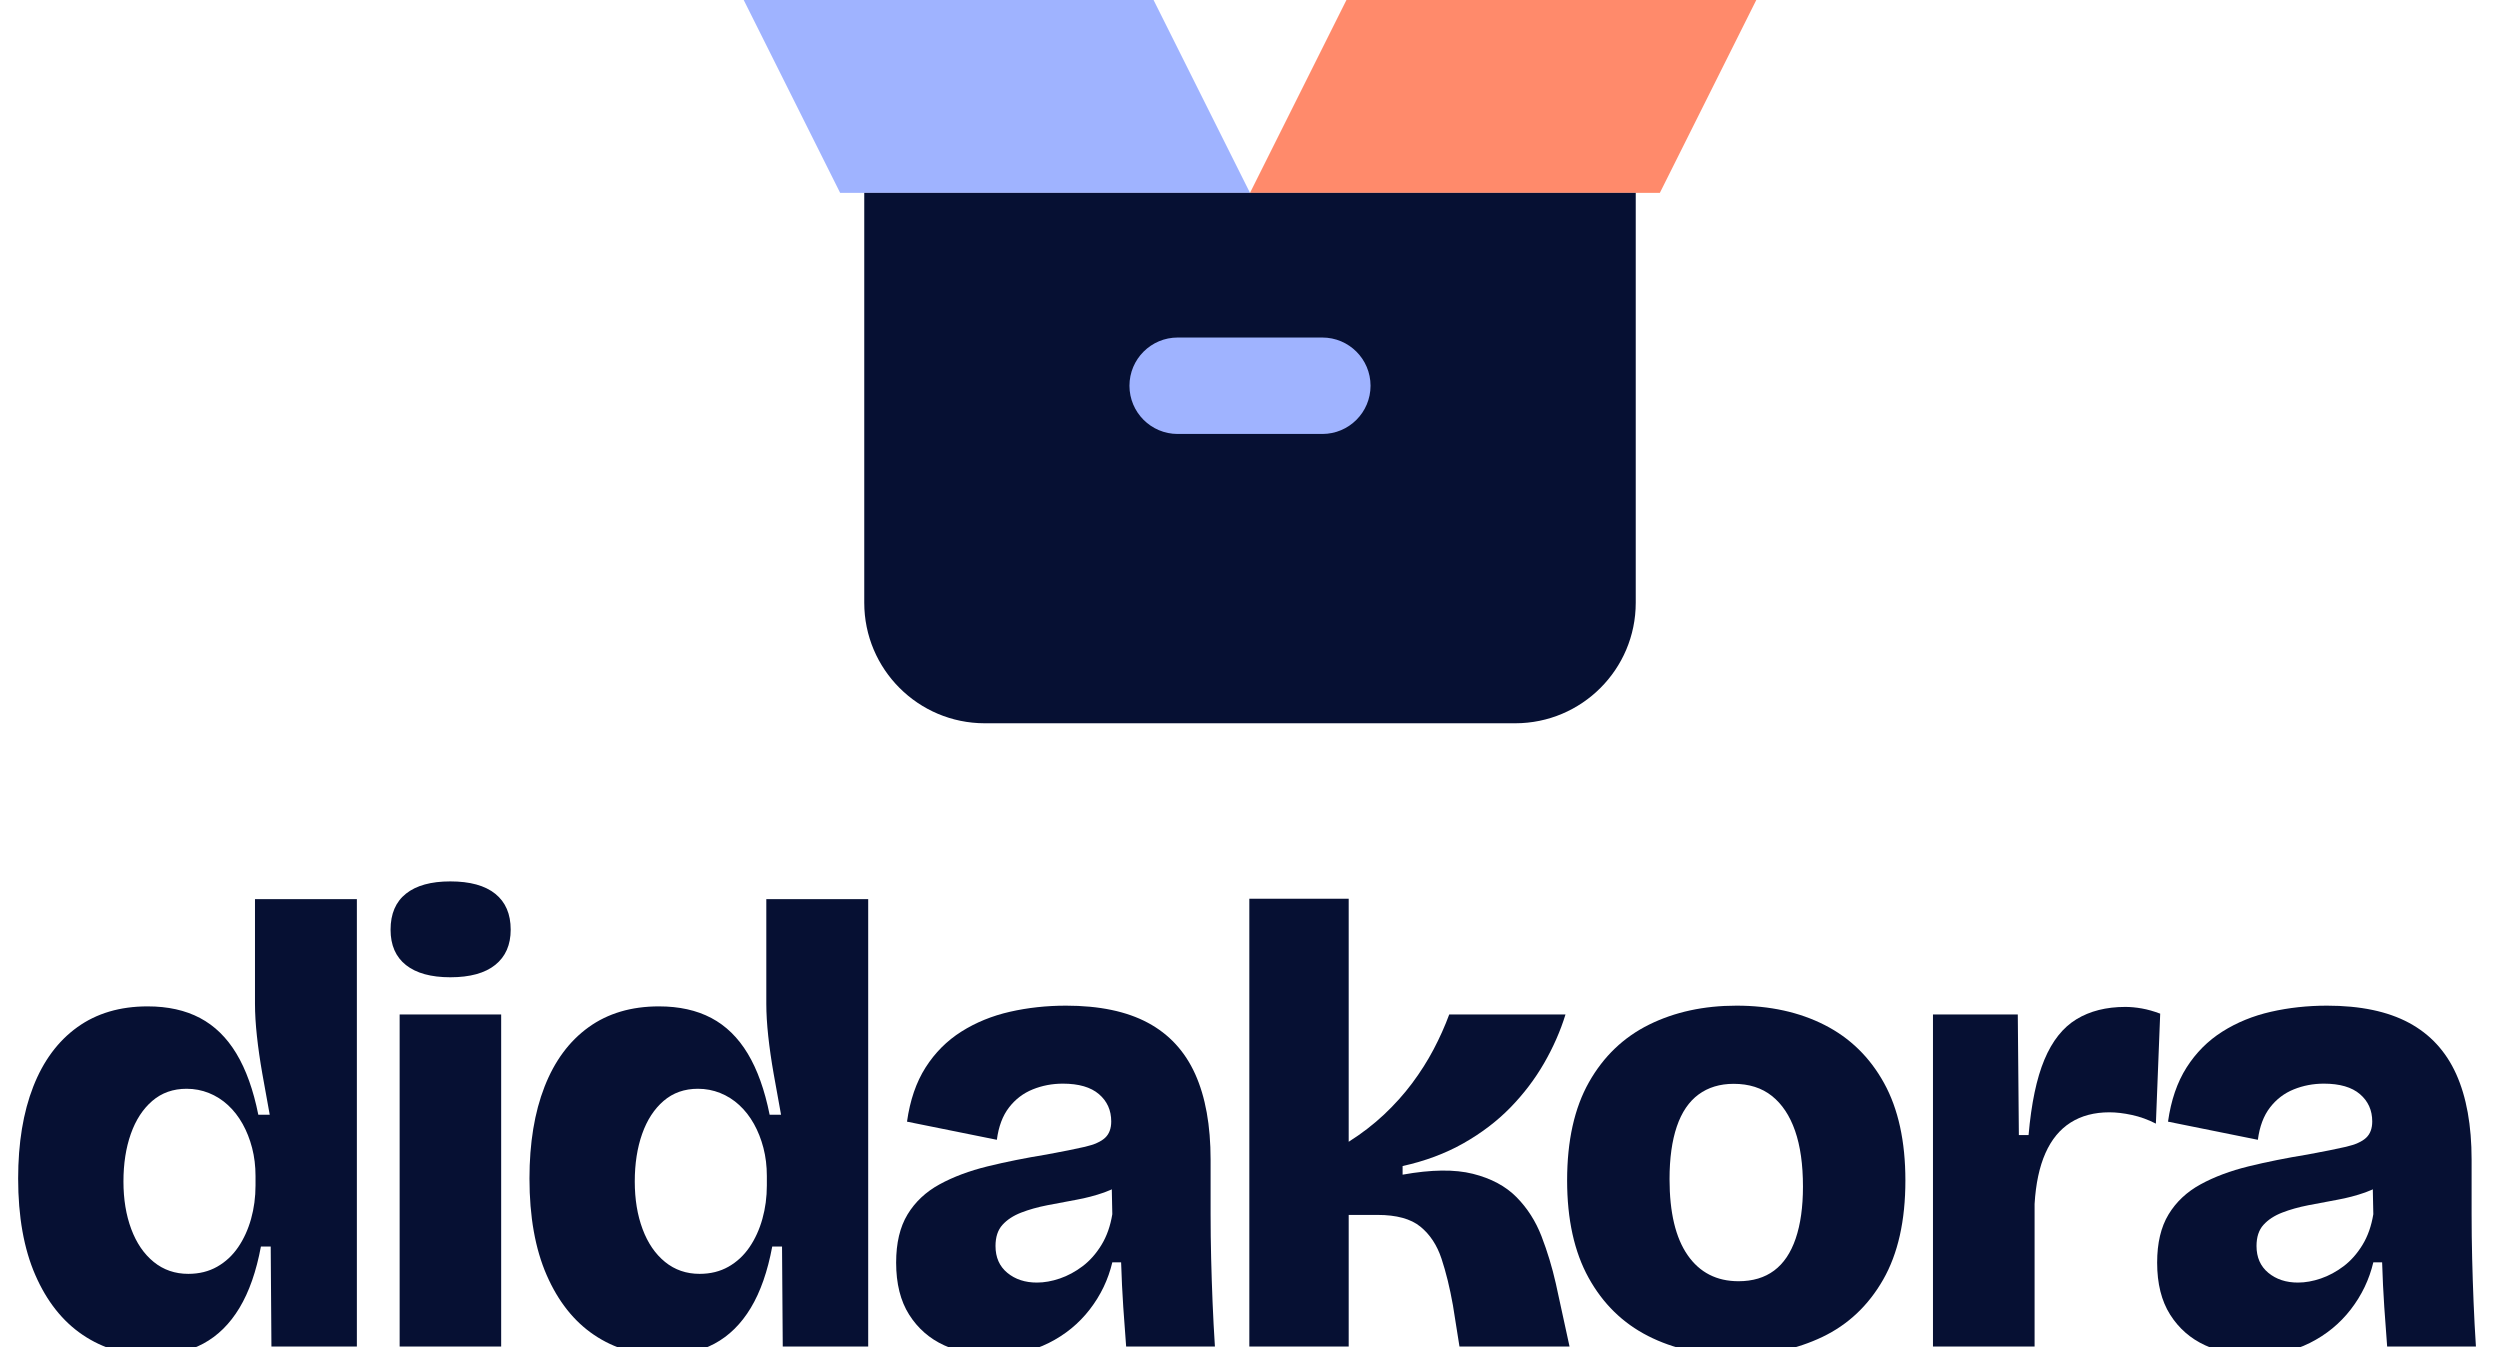
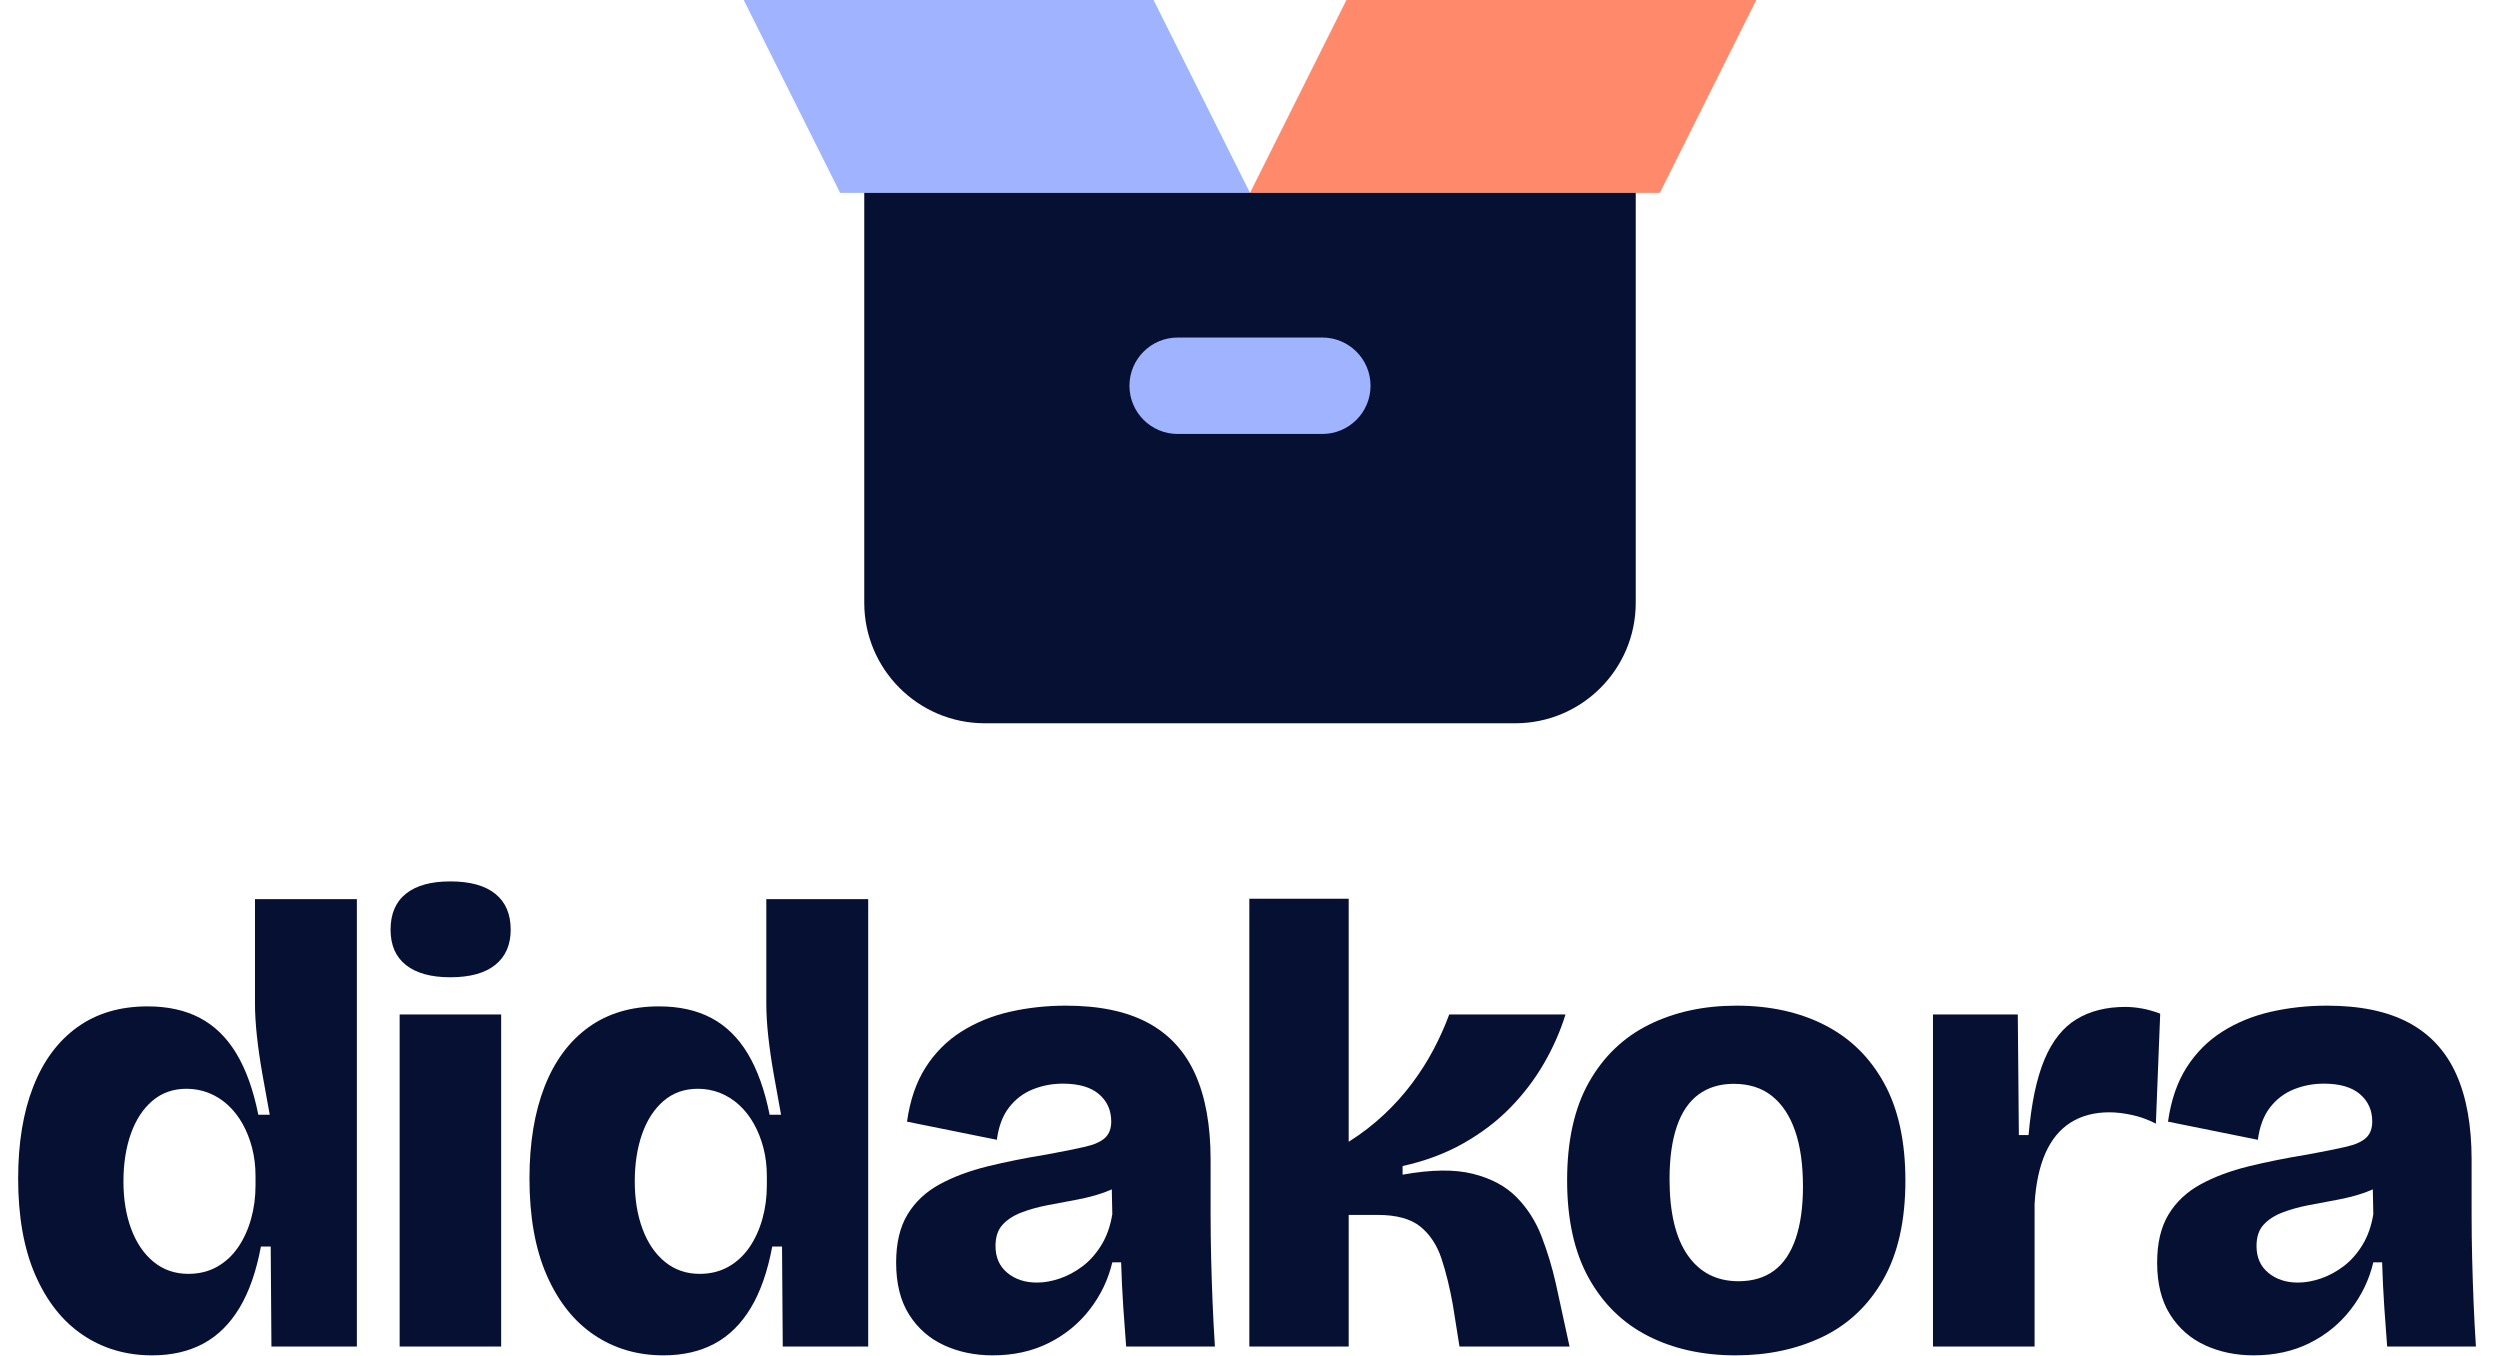
- <svg xmlns="http://www.w3.org/2000/svg" viewBox="0 0 3975.0 2141.0" role="img" aria-label="Didakora">
+ <svg xmlns="http://www.w3.org/2000/svg" viewBox="0 0 3975.0 2155.0" role="img" aria-label="Didakora">
  <g transform="translate(1067.50 -498.33) scale(38.3333)">
    <path d="M3 13h17l4 8H7z" fill="#9FB3FF" />
    <path d="M45 13H28l-4 8h17z" fill="#FF8A6B" />
    <path d="M8 21h32v17a5 5 0 0 1-5 5H13a5 5 0 0 1-5-5z" fill="#061033" />
    <rect x="19" y="27" width="10" height="4" rx="2" fill="#9FB3FF" />
  </g>
  <g fill="#061033" transform="translate(0.0 2141.0) scale(1 -1)">
    <path transform="translate(0.0 0)" d="M241.857 -14.0Q179.714 -14.0 131.643 18.429Q83.571 50.857 56.214 113.571Q28.857 176.286 28.857 267.143Q28.857 351.857 52.857 413.215Q76.857 474.572 122.857 507.714Q168.857 540.857 234.714 540.857Q282.999 540.857 317.928 522.429Q352.857 504.0 375.857 465.857Q398.857 427.714 410.714 368.571H428.856Q422.713 402 417.142 433.571Q411.571 465.143 408.499 493.571Q405.428 522 405.428 545.0V711.428H567.428V228.284V0.0H431.57L430.428 159H414.856Q403.856 99.857 380.785 61.5Q357.714 23.143 323.071 4.571Q288.428 -14.0 241.857 -14.0ZM299.428 115.571Q325.285 115.571 345.285 126.928Q365.285 138.286 378.713 158Q392.142 177.714 399.213 203Q406.285 228.286 406.285 256.143V271.143Q406.285 294.857 400.856 315.786Q395.428 336.714 385.713 354.072Q375.999 371.429 362.428 383.929Q348.856 396.429 332.071 403.143Q315.285 409.857 296.714 409.857Q264.571 409.857 242.142 390.571Q219.714 371.286 208 338.071Q196.285 304.857 196.285 262.428Q196.285 220.0 208.714 186.714Q221.142 153.429 244.428 134.5Q267.714 115.571 299.428 115.571Z" />
    <path transform="translate(584.0 0)" d="M51.428 0.0V528.0H212.857V0.0H51.428ZM132 587.142Q86 587.142 61.5 606.544Q37 625.947 37 662.761Q37 700.571 61.5 720.071Q86 739.571 132 739.571Q179 739.571 203.5 719.857Q228 700.142 228 662.853Q228 626.571 203.5 606.857Q179 587.142 132 587.142Z" />
    <path transform="translate(813.0 0)" d="M241.857 -14.0Q179.714 -14.0 131.643 18.429Q83.571 50.857 56.214 113.571Q28.857 176.286 28.857 267.143Q28.857 351.857 52.857 413.215Q76.857 474.572 122.857 507.714Q168.857 540.857 234.714 540.857Q282.999 540.857 317.928 522.429Q352.857 504.0 375.857 465.857Q398.857 427.714 410.714 368.571H428.856Q422.713 402 417.142 433.571Q411.571 465.143 408.499 493.571Q405.428 522 405.428 545.0V711.428H567.428V228.284V0.0H431.57L430.428 159H414.856Q403.856 99.857 380.785 61.5Q357.714 23.143 323.071 4.571Q288.428 -14.0 241.857 -14.0ZM299.428 115.571Q325.285 115.571 345.285 126.928Q365.285 138.286 378.713 158Q392.142 177.714 399.213 203Q406.285 228.286 406.285 256.143V271.143Q406.285 294.857 400.856 315.786Q395.428 336.714 385.713 354.072Q375.999 371.429 362.428 383.929Q348.856 396.429 332.071 403.143Q315.285 409.857 296.714 409.857Q264.571 409.857 242.142 390.571Q219.714 371.286 208 338.071Q196.285 304.857 196.285 262.428Q196.285 220.0 208.714 186.714Q221.142 153.429 244.428 134.5Q267.714 115.571 299.428 115.571Z" />
    <path transform="translate(1397.0 0)" d="M181.286 -14.0Q139 -14.0 104.143 2Q69.286 18 48.571 50.643Q27.857 83.286 27.857 133.428Q27.857 180.143 46 210.071Q64.143 240.0 97 257.929Q129.857 275.857 173.285 286.5Q216.714 297.143 266.856 305.286Q305.714 312.429 327.999 317.571Q350.285 322.714 360.071 331.857Q369.857 341.0 369.857 357.857Q369.857 384.571 350.357 401.286Q330.857 418 293 418Q267.571 418 245 408.857Q222.428 399.714 207.285 380.071Q192.143 360.428 188 328.714L45.143 357.571Q52.285 408.571 74.714 443.785Q97.142 479 131.642 500.786Q166.142 522.571 208.785 532.286Q251.428 542.0 297.857 542.0Q377.428 542.0 428.142 514.786Q478.857 487.571 503.357 433.214Q527.857 378.857 527.857 297V210.428Q527.857 175.714 528.714 140.5Q529.571 105.286 530.999 70.286Q532.428 35.286 534.714 0.0H393.571Q391.285 28.572 389 62.715Q386.714 96.858 385.571 133.858H371.571Q361.857 92.858 335.786 59.072Q309.714 25.286 270.5 5.643Q231.286 -14.0 181.286 -14.0ZM251.714 101.714Q269.285 101.714 288.214 108.214Q307.143 114.714 324.357 127.714Q341.571 140.714 354.285 161.5Q367 182.286 371.571 210.429L370.428 266.428L394 264.857Q379.714 252.429 358.643 245.0Q337.571 237.571 314.286 233.357Q291.0 229.143 268.071 224.643Q245.143 220.143 226.571 212.929Q208 205.714 196.928 193.5Q185.857 181.286 185.857 159.857Q185.857 132.714 204.643 117.214Q223.428 101.714 251.714 101.714Z" />
    <path transform="translate(1935.0 0)" d="M51.428 0.0V712H209.428V325.572Q240.571 345.286 265.642 368.857Q290.714 392.429 310.285 418.643Q329.857 444.857 344.356 472.357Q358.856 499.857 369.285 528.0H554.142Q541.999 488.571 520.071 450.5Q498.142 412.429 466.428 379.929Q434.714 347.429 391.785 323.143Q348.857 298.857 295.143 287V273.286Q363.428 285.571 406.928 274.643Q450.428 263.714 476.285 237.5Q502.142 211.286 516.07 175.143Q529.999 139.001 538.713 100.429L560.57 0.0H385.57L375.142 65.715Q367.713 107.429 356.999 139.715Q346.285 172 323.428 190.643Q300.571 209.286 255.285 209.286H209.428V0.0H51.428Z" />
    <path transform="translate(2464.0 0)" d="M295.714 -14.0Q216.857 -14.0 156.428 16.786Q96 47.571 61.857 109.357Q27.714 171.143 27.714 264.143Q27.714 358.857 62.5 420.357Q97.286 481.857 158.214 511.929Q219.143 542.0 297 542.0Q376.714 542.0 437.214 511.214Q497.714 480.429 531.642 418.929Q565.571 357.429 565.571 264.0Q565.571 168.143 530.214 106.357Q494.857 44.571 433.642 15.286Q372.428 -14.0 295.714 -14.0ZM300.285 103.857Q334.142 103.857 356.857 120.786Q379.571 137.714 391.142 171.714Q402.714 205.714 402.714 254.429Q402.714 307.0 390.142 343.071Q377.571 379.143 353.357 398.429Q329.142 417.714 292.571 417.714Q259.714 417.714 236.714 400.786Q213.714 383.857 202.143 349.857Q190.571 315.857 190.571 266.143Q190.571 186.714 219.357 145.286Q248.143 103.857 300.285 103.857Z" />
    <path transform="translate(3022.0 0)" d="M51.428 0.0V262.429V528.0H186.285L188 336.285H203.428Q209.999 411.714 228.642 456.214Q247.285 500.714 279.499 520.357Q311.713 540.0 357.284 540.0Q369.57 540.0 383.356 537.571Q397.142 535.143 412.714 529.285L405.856 354.428Q387.285 364 367.713 368.214Q348.142 372.428 331.999 372.428Q295.999 372.428 270.285 356.143Q244.571 339.857 230.214 307.428Q215.857 275 213 226.714V0.0H51.428Z" />
    <path transform="translate(3402.0 0)" d="M181.286 -14.0Q139 -14.0 104.143 2Q69.286 18 48.571 50.643Q27.857 83.286 27.857 133.428Q27.857 180.143 46 210.071Q64.143 240.0 97 257.929Q129.857 275.857 173.285 286.5Q216.714 297.143 266.856 305.286Q305.714 312.429 327.999 317.571Q350.285 322.714 360.071 331.857Q369.857 341.0 369.857 357.857Q369.857 384.571 350.357 401.286Q330.857 418 293 418Q267.571 418 245 408.857Q222.428 399.714 207.285 380.071Q192.143 360.428 188 328.714L45.143 357.571Q52.285 408.571 74.714 443.785Q97.142 479 131.642 500.786Q166.142 522.571 208.785 532.286Q251.428 542.0 297.857 542.0Q377.428 542.0 428.142 514.786Q478.857 487.571 503.357 433.214Q527.857 378.857 527.857 297V210.428Q527.857 175.714 528.714 140.5Q529.571 105.286 530.999 70.286Q532.428 35.286 534.714 0.0H393.571Q391.285 28.572 389 62.715Q386.714 96.858 385.571 133.858H371.571Q361.857 92.858 335.786 59.072Q309.714 25.286 270.5 5.643Q231.286 -14.0 181.286 -14.0ZM251.714 101.714Q269.285 101.714 288.214 108.214Q307.143 114.714 324.357 127.714Q341.571 140.714 354.285 161.5Q367 182.286 371.571 210.429L370.428 266.428L394 264.857Q379.714 252.429 358.643 245.0Q337.571 237.571 314.286 233.357Q291.0 229.143 268.071 224.643Q245.143 220.143 226.571 212.929Q208 205.714 196.928 193.5Q185.857 181.286 185.857 159.857Q185.857 132.714 204.643 117.214Q223.428 101.714 251.714 101.714Z" />
  </g>
</svg>
